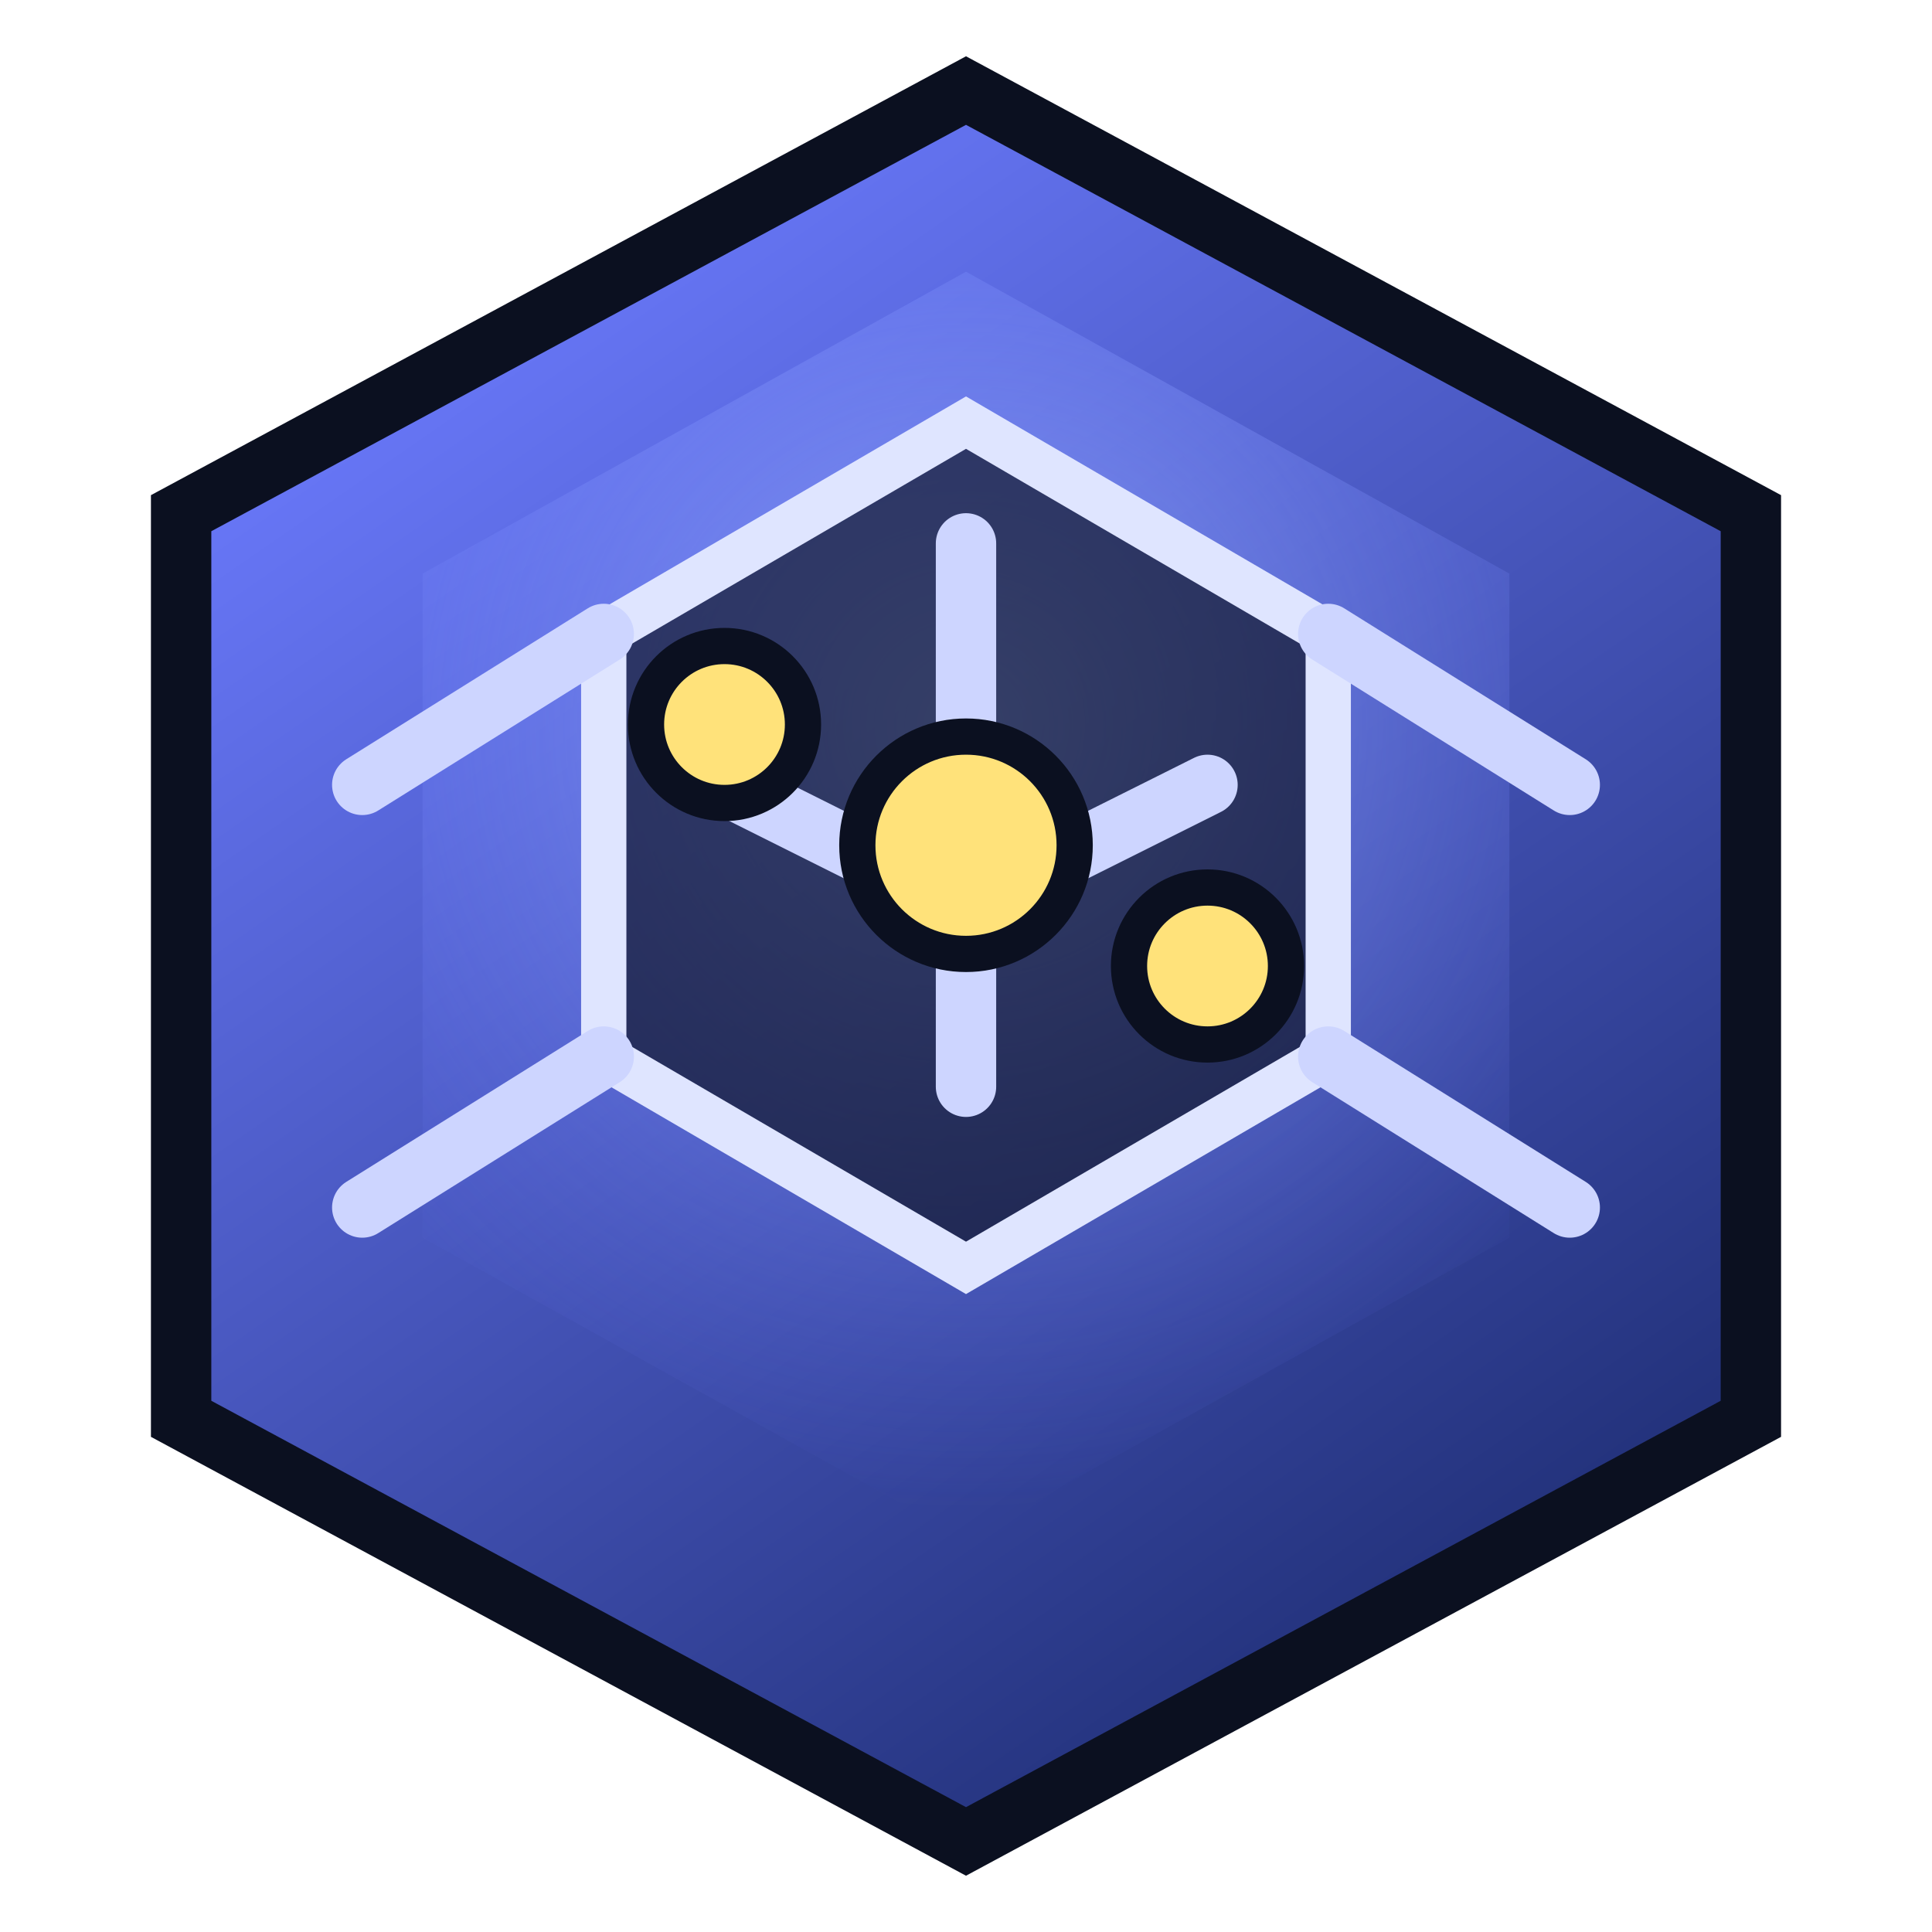
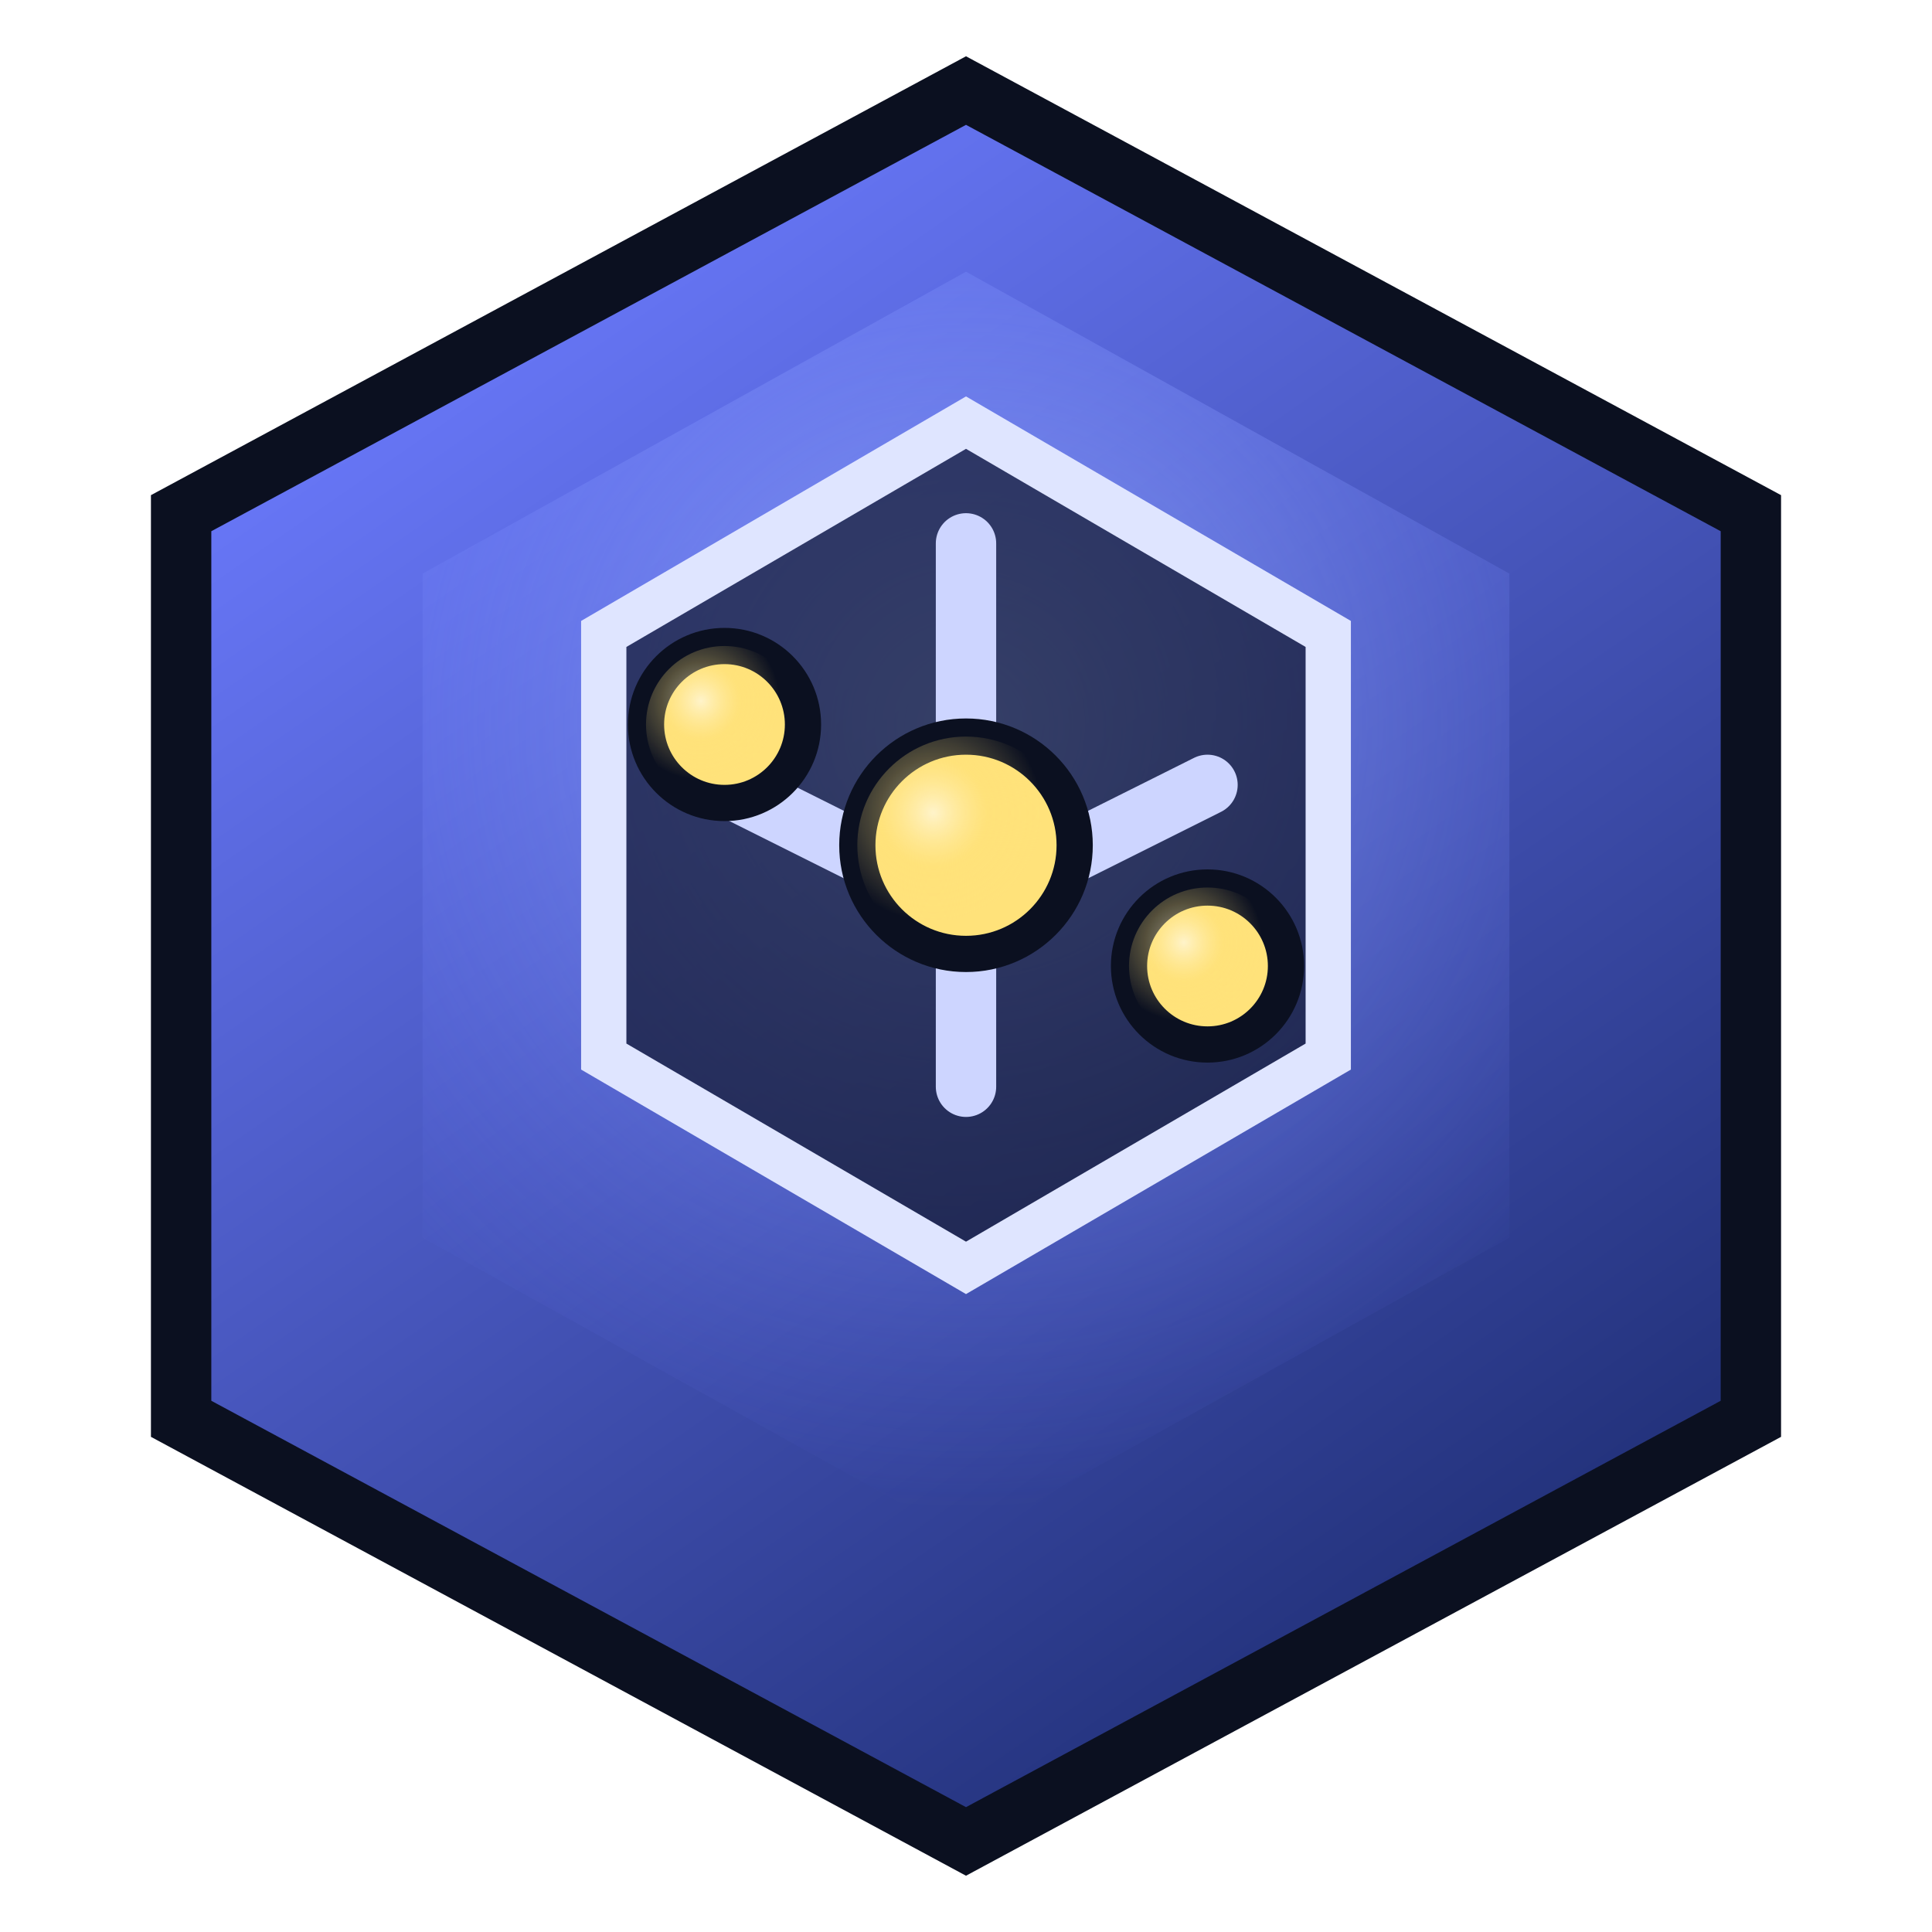
<svg xmlns="http://www.w3.org/2000/svg" viewBox="0 0 64 64" aria-hidden="true">
  <defs>
    <linearGradient id="hexmeldGradient" x1="16" y1="6" x2="52" y2="58" gradientUnits="userSpaceOnUse">
      <stop offset="0" stop-color="#6c7bff" />
      <stop offset="1" stop-color="#1b2a6d" />
    </linearGradient>
    <radialGradient id="hexmeldGlow" cx="32" cy="24" r="26" gradientUnits="userSpaceOnUse">
      <stop offset="0" stop-color="#9fb5ff" stop-opacity=".9" />
      <stop offset="1" stop-color="#6c7bff" stop-opacity="0" />
    </radialGradient>
+     <radialGradient id="ballShine" cx="0.35" cy="0.35">
+       <stop offset="0" stop-color="#fff" stop-opacity=".6" />
+       <stop offset="0.5" stop-color="#ffe27a" stop-opacity=".3" />
+       <stop offset="1" stop-color="#ffe27a" stop-opacity="0" />
+     </radialGradient>
  </defs>
  <path d="M32 3 58 17v30L32 61 6 47V17z" fill="url(#hexmeldGradient)" stroke="#0b1020" stroke-width="2" />
  <path d="M32 9 50 19v22L32 51 14 41V19z" fill="url(#hexmeldGlow)" opacity=".75" />
  <path d="M32 14 44 21v14L32 42 20 35V21z" fill="#0b1020" fill-opacity=".65" stroke="#dfe5ff" stroke-width="1.5" />
  <g fill="none" stroke="#cdd5ff" stroke-width="2" stroke-linecap="round" stroke-linejoin="round">
-     <path d="M20 21 12 26" />
-     <path d="M44 21 52 26" />
-     <path d="M20 35 12 40" />
-     <path d="M44 35 52 40" />
    <path d="M32 18v18" />
    <path d="M24 26l8 4 8-4" />
  </g>
-   <g fill="#ffe27a" stroke="#0b1020" stroke-width="1.2">
-     <circle cx="32" cy="28" r="3.6" />
-     <circle cx="24" cy="24" r="2.6" />
-     <circle cx="40" cy="32" r="2.6" />
+   <g>
+     <circle cx="32" cy="28" r="3.6" fill="#ffe27a" stroke="#0b1020" stroke-width="1.2" />
+     <circle cx="32" cy="28" r="3.6" fill="url(#ballShine)" />
+     <circle cx="24" cy="24" r="2.6" fill="#ffe27a" stroke="#0b1020" stroke-width="1.2" />
+     <circle cx="24" cy="24" r="2.6" fill="url(#ballShine)" />
+     <circle cx="40" cy="32" r="2.6" fill="#ffe27a" stroke="#0b1020" stroke-width="1.2" />
+     <circle cx="40" cy="32" r="2.6" fill="url(#ballShine)" />
  </g>
</svg>
